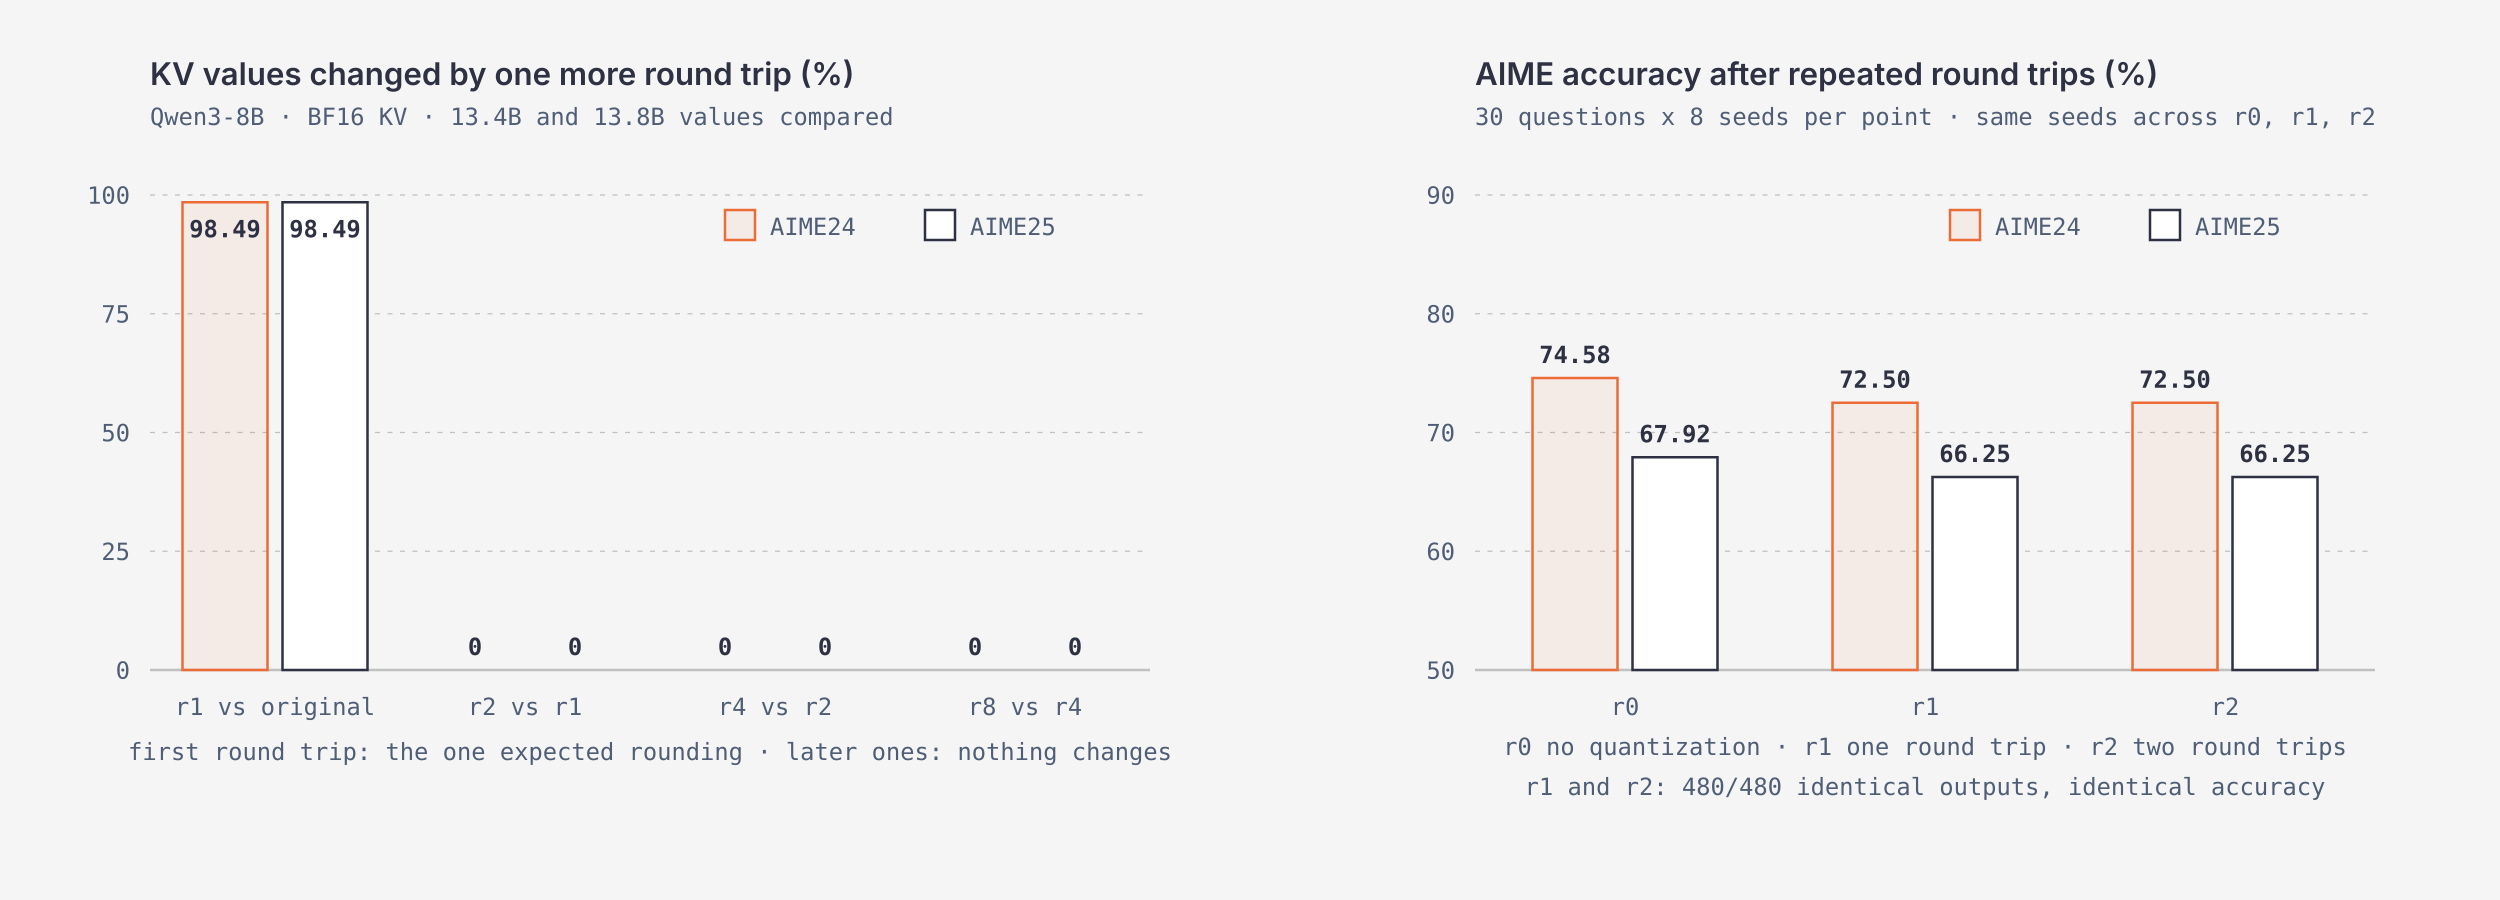
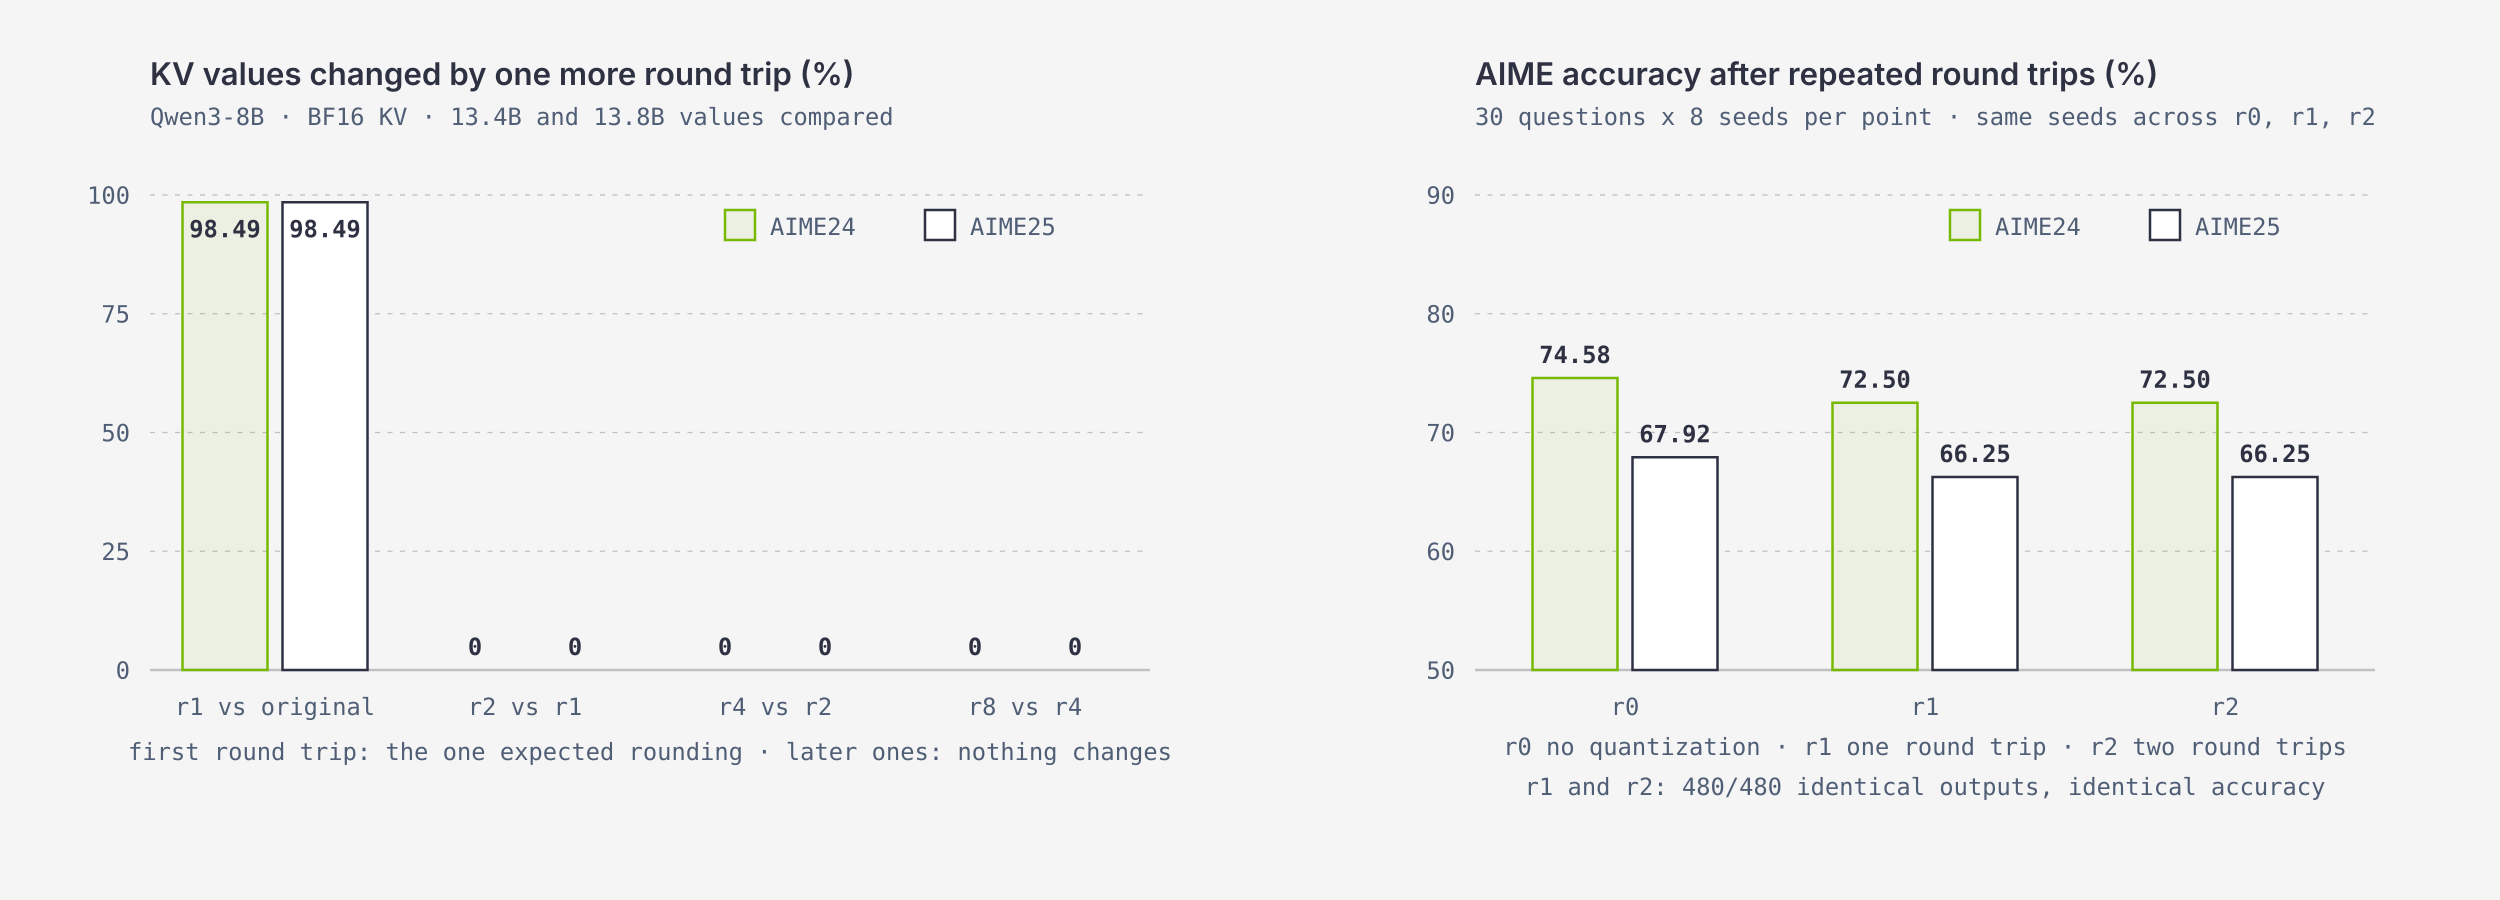
<svg xmlns="http://www.w3.org/2000/svg" viewBox="0 0 1000 360" width="1000" height="360">
  <defs>
    <marker id="ah" markerWidth="8" markerHeight="8" refX="7" refY="4" orient="auto" markerUnits="userSpaceOnUse">
      <path d="M0,0.5 L7,4 L0,7.5" fill="none" stroke="#4f5d75" stroke-width="1" />
    </marker>
  </defs>
  <rect width="1000" height="360" fill="#f5f5f5" />
  <text x="60.0" y="34.0" font-family="'Geist','Inter',system-ui,-apple-system,'Segoe UI',sans-serif" font-size="12.5" font-weight="600" fill="#2d3142" text-anchor="start">KV values changed by one more round trip (%)</text>
  <text x="60.0" y="50.0" font-family="'Geist Mono','SFMono-Regular',Menlo,Consolas,monospace" font-size="9.5" font-weight="500" fill="#4f5d75" text-anchor="start">Qwen3-8B · BF16 KV · 13.4B and 13.8B values compared</text>
  <line x1="60" y1="268.0" x2="460" y2="268.0" stroke="#bfc0c0" stroke-width="1" />
  <text x="52.0" y="271.5" font-family="'Geist Mono','SFMono-Regular',Menlo,Consolas,monospace" font-size="9.5" font-weight="500" fill="#4f5d75" text-anchor="end">0</text>
  <line x1="60" y1="220.5" x2="460" y2="220.5" stroke="#bfc0c0" stroke-width="0.5" stroke-dasharray="2,3" />
  <text x="52.0" y="224.0" font-family="'Geist Mono','SFMono-Regular',Menlo,Consolas,monospace" font-size="9.5" font-weight="500" fill="#4f5d75" text-anchor="end">25</text>
  <line x1="60" y1="173.0" x2="460" y2="173.0" stroke="#bfc0c0" stroke-width="0.5" stroke-dasharray="2,3" />
  <text x="52.0" y="176.5" font-family="'Geist Mono','SFMono-Regular',Menlo,Consolas,monospace" font-size="9.5" font-weight="500" fill="#4f5d75" text-anchor="end">50</text>
  <line x1="60" y1="125.5" x2="460" y2="125.5" stroke="#bfc0c0" stroke-width="0.5" stroke-dasharray="2,3" />
  <text x="52.0" y="129.0" font-family="'Geist Mono','SFMono-Regular',Menlo,Consolas,monospace" font-size="9.5" font-weight="500" fill="#4f5d75" text-anchor="end">75</text>
  <line x1="60" y1="78.0" x2="460" y2="78.0" stroke="#bfc0c0" stroke-width="0.5" stroke-dasharray="2,3" />
  <text x="52.0" y="81.5" font-family="'Geist Mono','SFMono-Regular',Menlo,Consolas,monospace" font-size="9.5" font-weight="500" fill="#4f5d75" text-anchor="end">100</text>
-   <rect x="73.0" y="80.9" width="34" height="187.1" fill="rgba(235,108,54,0.08)" stroke="#eb6c36" stroke-width="1" />
+   <rect x="73.0" y="80.9" width="34" height="187.1" fill="rgba(118,185,0,0.08)" stroke="#76B900" stroke-width="1" />
  <text x="90.0" y="94.9" font-family="'Geist Mono','SFMono-Regular',Menlo,Consolas,monospace" font-size="9.5" font-weight="600" fill="#2d3142" text-anchor="middle">98.49</text>
  <rect x="113.0" y="80.9" width="34" height="187.1" fill="#ffffff" stroke="#2d3142" stroke-width="1" />
  <text x="130.0" y="94.9" font-family="'Geist Mono','SFMono-Regular',Menlo,Consolas,monospace" font-size="9.5" font-weight="600" fill="#2d3142" text-anchor="middle">98.49</text>
  <text x="110.0" y="286.0" font-family="'Geist Mono','SFMono-Regular',Menlo,Consolas,monospace" font-size="9.5" font-weight="500" fill="#4f5d75" text-anchor="middle">r1 vs original</text>
  <text x="190.0" y="262.0" font-family="'Geist Mono','SFMono-Regular',Menlo,Consolas,monospace" font-size="9.5" font-weight="600" fill="#2d3142" text-anchor="middle">0</text>
  <text x="230.0" y="262.0" font-family="'Geist Mono','SFMono-Regular',Menlo,Consolas,monospace" font-size="9.5" font-weight="600" fill="#2d3142" text-anchor="middle">0</text>
  <text x="210.0" y="286.0" font-family="'Geist Mono','SFMono-Regular',Menlo,Consolas,monospace" font-size="9.5" font-weight="500" fill="#4f5d75" text-anchor="middle">r2 vs r1</text>
  <text x="290.0" y="262.0" font-family="'Geist Mono','SFMono-Regular',Menlo,Consolas,monospace" font-size="9.5" font-weight="600" fill="#2d3142" text-anchor="middle">0</text>
  <text x="330.0" y="262.0" font-family="'Geist Mono','SFMono-Regular',Menlo,Consolas,monospace" font-size="9.5" font-weight="600" fill="#2d3142" text-anchor="middle">0</text>
  <text x="310.0" y="286.0" font-family="'Geist Mono','SFMono-Regular',Menlo,Consolas,monospace" font-size="9.5" font-weight="500" fill="#4f5d75" text-anchor="middle">r4 vs r2</text>
  <text x="390.0" y="262.0" font-family="'Geist Mono','SFMono-Regular',Menlo,Consolas,monospace" font-size="9.5" font-weight="600" fill="#2d3142" text-anchor="middle">0</text>
  <text x="430.0" y="262.0" font-family="'Geist Mono','SFMono-Regular',Menlo,Consolas,monospace" font-size="9.5" font-weight="600" fill="#2d3142" text-anchor="middle">0</text>
  <text x="410.0" y="286.0" font-family="'Geist Mono','SFMono-Regular',Menlo,Consolas,monospace" font-size="9.5" font-weight="500" fill="#4f5d75" text-anchor="middle">r8 vs r4</text>
-   <rect x="290" y="84" width="12" height="12" fill="rgba(235,108,54,0.08)" stroke="#eb6c36" />
+   <rect x="290" y="84" width="12" height="12" fill="rgba(118,185,0,0.08)" stroke="#76B900" />
  <text x="308.0" y="94.0" font-family="'Geist Mono','SFMono-Regular',Menlo,Consolas,monospace" font-size="9.5" font-weight="500" fill="#4f5d75" text-anchor="start">AIME24</text>
  <rect x="370" y="84" width="12" height="12" fill="#ffffff" stroke="#2d3142" />
  <text x="388.0" y="94.0" font-family="'Geist Mono','SFMono-Regular',Menlo,Consolas,monospace" font-size="9.5" font-weight="500" fill="#4f5d75" text-anchor="start">AIME25</text>
  <text x="260.0" y="304.0" font-family="'Geist Mono','SFMono-Regular',Menlo,Consolas,monospace" font-size="9.5" font-weight="500" fill="#4f5d75" text-anchor="middle">first round trip: the one expected rounding · later ones: nothing changes</text>
  <text x="590.0" y="34.0" font-family="'Geist','Inter',system-ui,-apple-system,'Segoe UI',sans-serif" font-size="12.5" font-weight="600" fill="#2d3142" text-anchor="start">AIME accuracy after repeated round trips (%)</text>
  <text x="590.0" y="50.0" font-family="'Geist Mono','SFMono-Regular',Menlo,Consolas,monospace" font-size="9.5" font-weight="500" fill="#4f5d75" text-anchor="start">30 questions x 8 seeds per point · same seeds across r0, r1, r2</text>
  <line x1="590" y1="268.0" x2="950" y2="268.0" stroke="#bfc0c0" stroke-width="1" />
  <text x="582.0" y="271.5" font-family="'Geist Mono','SFMono-Regular',Menlo,Consolas,monospace" font-size="9.5" font-weight="500" fill="#4f5d75" text-anchor="end">50</text>
  <line x1="590" y1="220.5" x2="950" y2="220.5" stroke="#bfc0c0" stroke-width="0.5" stroke-dasharray="2,3" />
  <text x="582.0" y="224.0" font-family="'Geist Mono','SFMono-Regular',Menlo,Consolas,monospace" font-size="9.5" font-weight="500" fill="#4f5d75" text-anchor="end">60</text>
  <line x1="590" y1="173.0" x2="950" y2="173.0" stroke="#bfc0c0" stroke-width="0.5" stroke-dasharray="2,3" />
  <text x="582.0" y="176.5" font-family="'Geist Mono','SFMono-Regular',Menlo,Consolas,monospace" font-size="9.5" font-weight="500" fill="#4f5d75" text-anchor="end">70</text>
  <line x1="590" y1="125.5" x2="950" y2="125.5" stroke="#bfc0c0" stroke-width="0.5" stroke-dasharray="2,3" />
  <text x="582.0" y="129.0" font-family="'Geist Mono','SFMono-Regular',Menlo,Consolas,monospace" font-size="9.5" font-weight="500" fill="#4f5d75" text-anchor="end">80</text>
  <line x1="590" y1="78.0" x2="950" y2="78.0" stroke="#bfc0c0" stroke-width="0.5" stroke-dasharray="2,3" />
  <text x="582.0" y="81.5" font-family="'Geist Mono','SFMono-Regular',Menlo,Consolas,monospace" font-size="9.5" font-weight="500" fill="#4f5d75" text-anchor="end">90</text>
-   <rect x="613.0" y="151.2" width="34" height="116.8" fill="rgba(235,108,54,0.08)" stroke="#eb6c36" stroke-width="1" />
+   <rect x="613.0" y="151.2" width="34" height="116.8" fill="rgba(118,185,0,0.08)" stroke="#76B900" stroke-width="1" />
  <text x="630.0" y="145.2" font-family="'Geist Mono','SFMono-Regular',Menlo,Consolas,monospace" font-size="9.5" font-weight="600" fill="#2d3142" text-anchor="middle">74.58</text>
  <rect x="653.0" y="182.9" width="34" height="85.1" fill="#ffffff" stroke="#2d3142" stroke-width="1" />
  <text x="670.0" y="176.9" font-family="'Geist Mono','SFMono-Regular',Menlo,Consolas,monospace" font-size="9.5" font-weight="600" fill="#2d3142" text-anchor="middle">67.92</text>
-   <rect x="733.0" y="161.1" width="34" height="106.9" fill="rgba(235,108,54,0.08)" stroke="#eb6c36" stroke-width="1" />
+   <rect x="733.0" y="161.1" width="34" height="106.9" fill="rgba(118,185,0,0.08)" stroke="#76B900" stroke-width="1" />
  <text x="750.0" y="155.1" font-family="'Geist Mono','SFMono-Regular',Menlo,Consolas,monospace" font-size="9.5" font-weight="600" fill="#2d3142" text-anchor="middle">72.50</text>
  <rect x="773.0" y="190.8" width="34" height="77.2" fill="#ffffff" stroke="#2d3142" stroke-width="1" />
  <text x="790.0" y="184.8" font-family="'Geist Mono','SFMono-Regular',Menlo,Consolas,monospace" font-size="9.5" font-weight="600" fill="#2d3142" text-anchor="middle">66.25</text>
-   <rect x="853.0" y="161.1" width="34" height="106.9" fill="rgba(235,108,54,0.08)" stroke="#eb6c36" stroke-width="1" />
+   <rect x="853.0" y="161.1" width="34" height="106.9" fill="rgba(118,185,0,0.08)" stroke="#76B900" stroke-width="1" />
  <text x="870.0" y="155.1" font-family="'Geist Mono','SFMono-Regular',Menlo,Consolas,monospace" font-size="9.5" font-weight="600" fill="#2d3142" text-anchor="middle">72.50</text>
  <rect x="893.0" y="190.8" width="34" height="77.2" fill="#ffffff" stroke="#2d3142" stroke-width="1" />
  <text x="910.0" y="184.8" font-family="'Geist Mono','SFMono-Regular',Menlo,Consolas,monospace" font-size="9.5" font-weight="600" fill="#2d3142" text-anchor="middle">66.25</text>
-   <rect x="780" y="84" width="12" height="12" fill="rgba(235,108,54,0.08)" stroke="#eb6c36" />
+   <rect x="780" y="84" width="12" height="12" fill="rgba(118,185,0,0.08)" stroke="#76B900" />
  <text x="798.0" y="94.0" font-family="'Geist Mono','SFMono-Regular',Menlo,Consolas,monospace" font-size="9.5" font-weight="500" fill="#4f5d75" text-anchor="start">AIME24</text>
  <rect x="860" y="84" width="12" height="12" fill="#ffffff" stroke="#2d3142" />
  <text x="878.0" y="94.0" font-family="'Geist Mono','SFMono-Regular',Menlo,Consolas,monospace" font-size="9.5" font-weight="500" fill="#4f5d75" text-anchor="start">AIME25</text>
  <text x="650.0" y="286.0" font-family="'Geist Mono','SFMono-Regular',Menlo,Consolas,monospace" font-size="9.5" font-weight="500" fill="#4f5d75" text-anchor="middle">r0</text>
  <text x="770.0" y="286.0" font-family="'Geist Mono','SFMono-Regular',Menlo,Consolas,monospace" font-size="9.5" font-weight="500" fill="#4f5d75" text-anchor="middle">r1</text>
  <text x="890.0" y="286.0" font-family="'Geist Mono','SFMono-Regular',Menlo,Consolas,monospace" font-size="9.5" font-weight="500" fill="#4f5d75" text-anchor="middle">r2</text>
  <text x="770.0" y="302.0" font-family="'Geist Mono','SFMono-Regular',Menlo,Consolas,monospace" font-size="9.5" font-weight="500" fill="#4f5d75" text-anchor="middle">r0 no quantization · r1 one round trip · r2 two round trips</text>
  <text x="770.0" y="318.0" font-family="'Geist Mono','SFMono-Regular',Menlo,Consolas,monospace" font-size="9.5" font-weight="500" fill="#4f5d75" text-anchor="middle">r1 and r2: 480/480 identical outputs, identical accuracy</text>
</svg>
